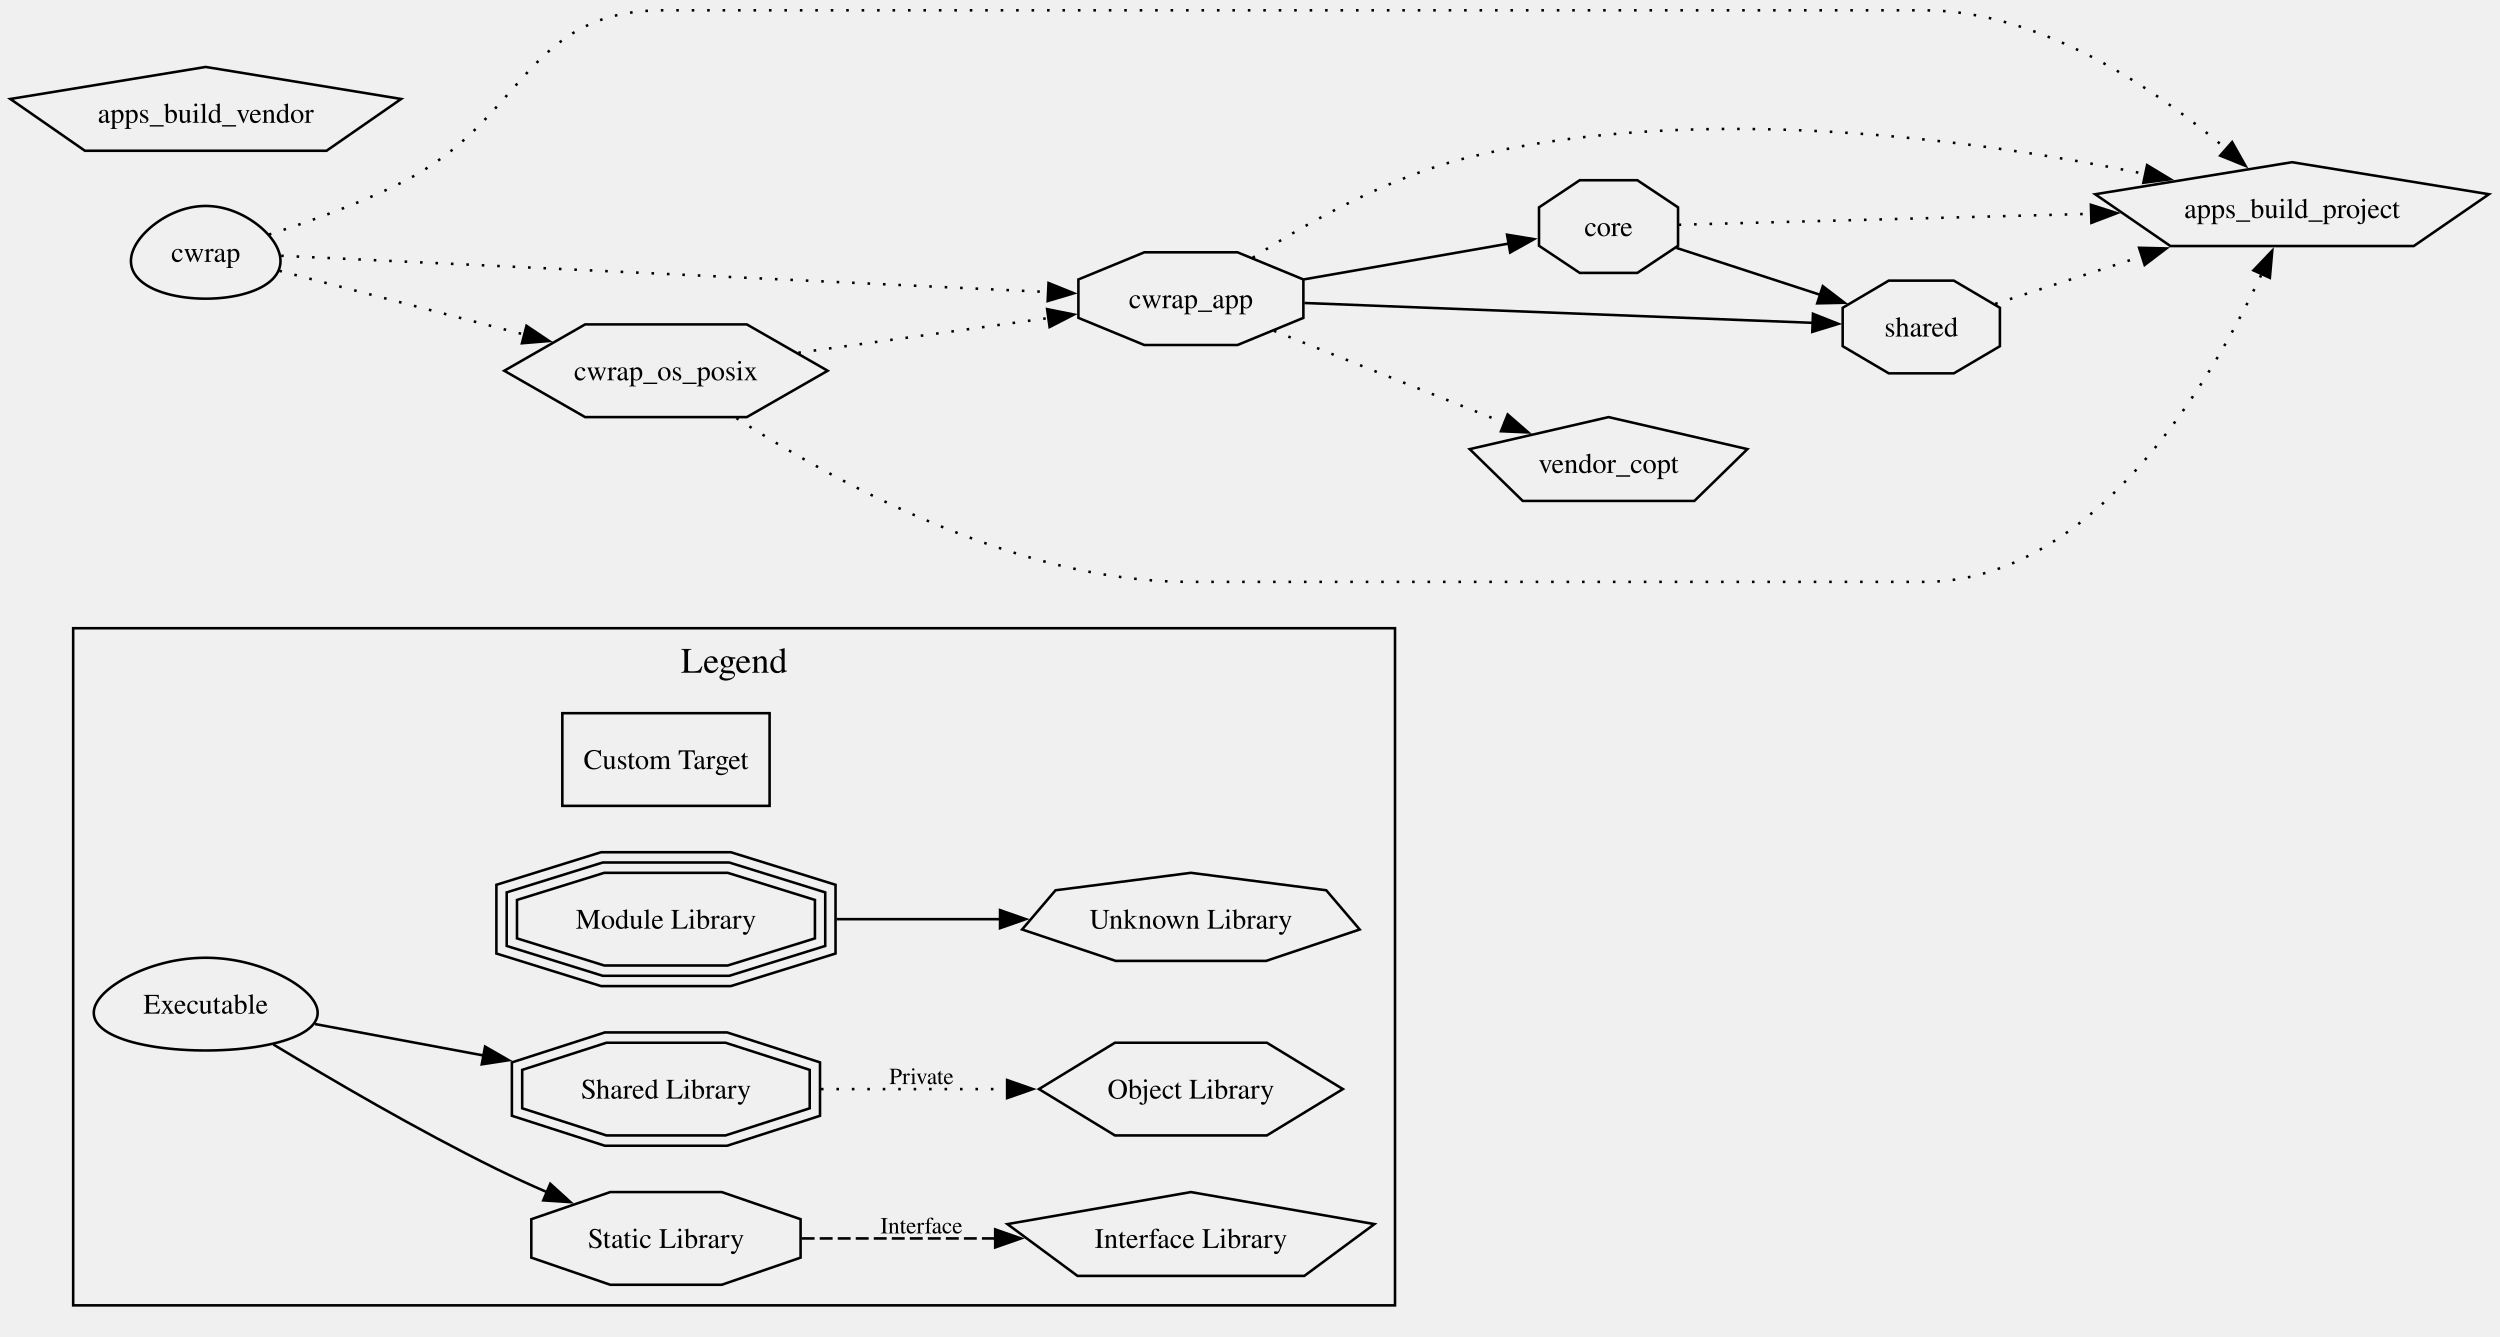
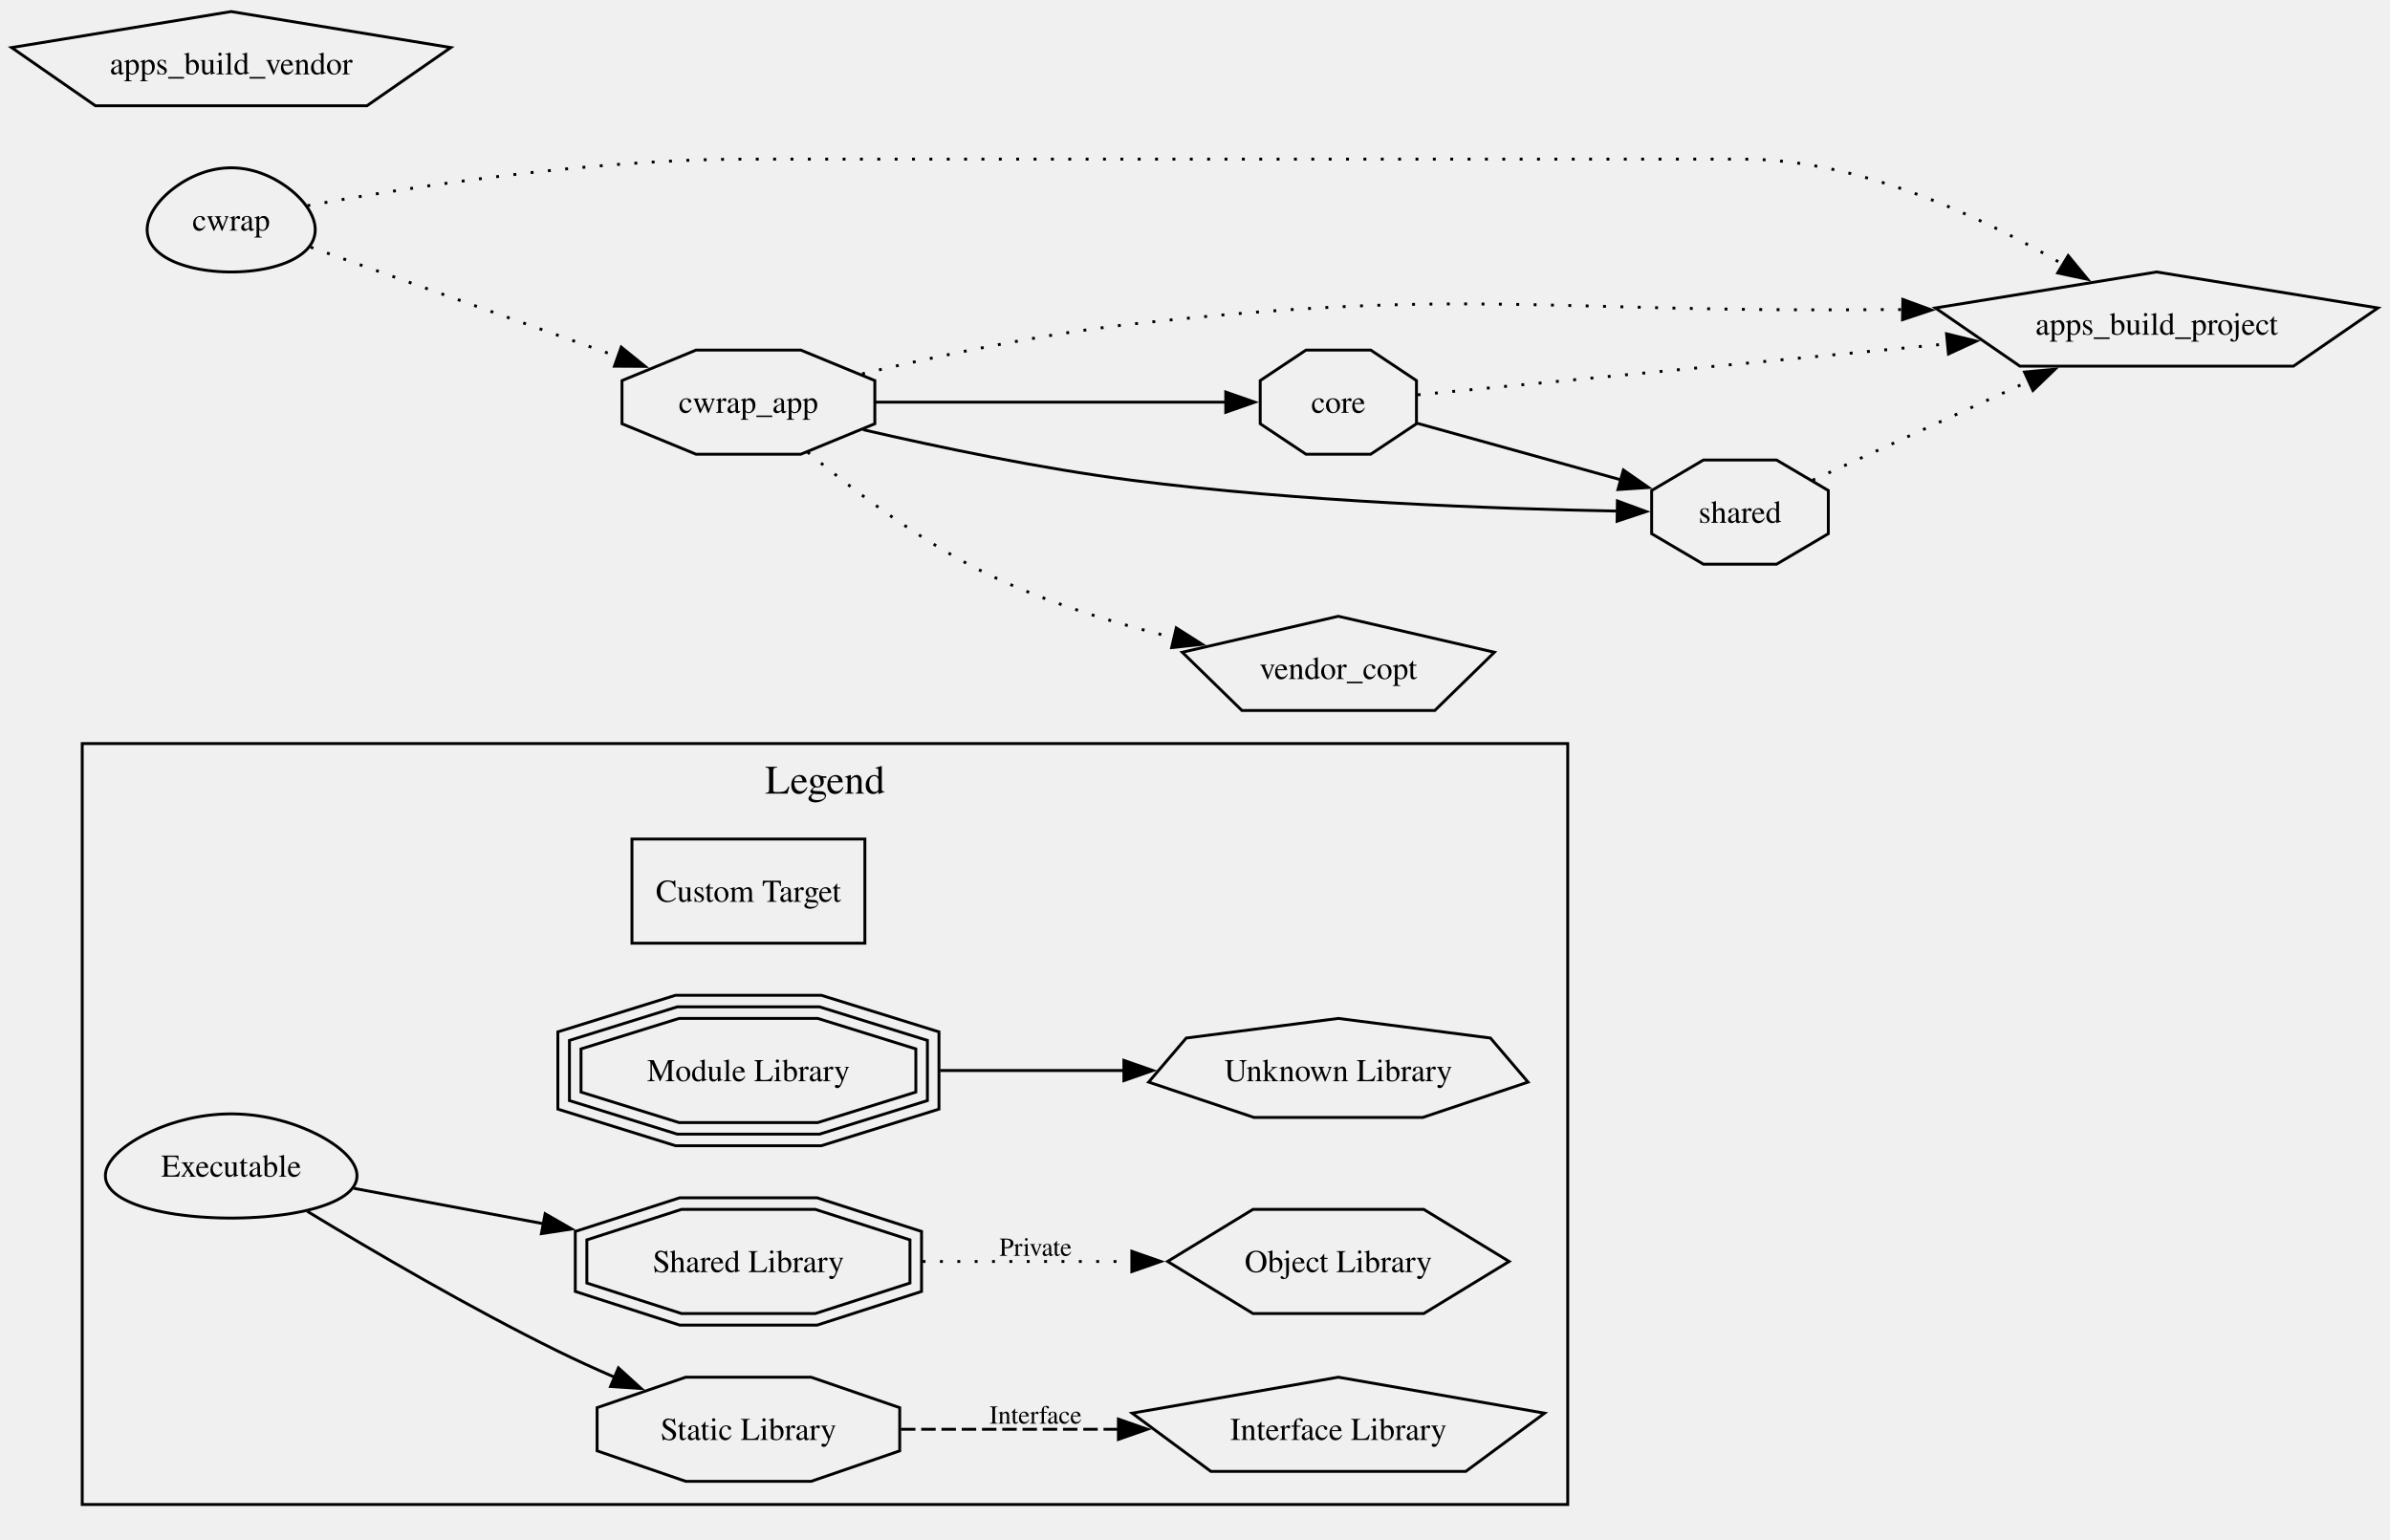
- <svg xmlns="http://www.w3.org/2000/svg" width="971pt" height="519pt" viewBox="0.00 0.00 971.00 519.00">
+ <svg xmlns="http://www.w3.org/2000/svg" width="826pt" height="532pt" viewBox="0.00 0.00 826.00 532.00">
  <style>
.graph &gt; polygon {
  fill: transparent;
}

@media (prefers-color-scheme: dark) {
  text {
    fill: white;
  }

  .cluster polygon,
  .edge path,
  .edge polyline,
  .node ellipse,
  .node path,
  .node polygon {
    stroke: white;
  }

  .edge polygon {
    fill: white;
    stroke: white;
  }
}
</style>
-   <g id="graph0" class="graph" transform="scale(1 1) rotate(0) translate(4 515)">
+   <g id="graph0" class="graph" transform="scale(1 1) rotate(0) translate(4 528)">
    <g id="clust1" class="cluster">
      <polygon fill="none" stroke="black" points="24.42,-8 24.42,-271 537.82,-271 537.82,-8 24.42,-8" />
      <text xml:space="preserve" text-anchor="middle" x="281.12" y="-253.7" font-family="Times,serif" font-size="14.00">Legend</text>
    </g>
    <g id="node1" class="node">
      <polygon fill="none" stroke="black" points="79.92,-107.05 82.59,-107.15 85.22,-107.3 87.82,-107.49 90.37,-107.74 92.86,-108.03 95.28,-108.36 97.63,-108.75 99.88,-109.18 102.04,-109.65 104.1,-110.16 106.04,-110.71 107.87,-111.31 109.58,-111.94 111.16,-112.61 112.61,-113.31 113.92,-114.04 115.09,-114.8 116.12,-115.59 117.01,-116.41 117.76,-117.25 118.36,-118.11 118.82,-118.99 119.15,-119.89 119.33,-120.8 119.38,-121.72 119.3,-122.65 119.09,-123.59 118.75,-124.53 118.3,-125.47 117.73,-126.41 117.06,-127.35 116.28,-128.28 115.4,-129.2 114.43,-130.11 113.37,-131.01 112.23,-131.89 111.02,-132.75 109.74,-133.59 108.4,-134.41 107,-135.2 105.54,-135.96 104.04,-136.69 102.5,-137.39 100.92,-138.06 99.31,-138.69 97.67,-139.29 96.01,-139.84 94.32,-140.35 92.61,-140.82 90.89,-141.25 89.15,-141.64 87.41,-141.97 85.65,-142.26 83.89,-142.51 82.12,-142.7 80.34,-142.85 78.57,-142.95 76.79,-143 75.01,-143 73.23,-142.95 71.45,-142.85 69.68,-142.7 67.91,-142.51 66.15,-142.26 64.39,-141.97 62.64,-141.64 60.91,-141.25 59.19,-140.82 57.48,-140.35 55.79,-139.84 54.12,-139.29 52.48,-138.69 50.87,-138.06 49.29,-137.39 47.75,-136.69 46.25,-135.96 44.8,-135.2 43.4,-134.41 42.06,-133.59 40.78,-132.75 39.57,-131.89 38.43,-131.01 37.37,-130.11 36.4,-129.2 35.52,-128.28 34.74,-127.35 34.06,-126.41 33.5,-125.47 33.04,-124.53 32.71,-123.59 32.5,-122.65 32.42,-121.72 32.47,-120.8 32.65,-119.89 32.97,-118.99 33.44,-118.11 34.04,-117.25 34.79,-116.41 35.68,-115.59 36.71,-114.8 37.88,-114.04 39.19,-113.31 40.64,-112.61 42.22,-111.94 43.92,-111.31 45.75,-110.71 47.7,-110.16 49.76,-109.65 51.92,-109.18 54.17,-108.75 56.51,-108.36 58.94,-108.03 61.43,-107.74 63.98,-107.49 66.57,-107.3 69.21,-107.15 71.87,-107.05 74.56,-107 77.24,-107 79.92,-107.05" />
      <text xml:space="preserve" text-anchor="middle" x="75.9" y="-121.3" font-family="Times,serif" font-size="11.00">Executable</text>
    </g>
    <g id="node2" class="node">
      <polygon fill="none" stroke="black" points="306.95,-26.54 306.95,-41.46 276.32,-52 233,-52 202.36,-41.46 202.36,-26.54 233,-16 276.32,-16 306.95,-26.54" />
      <text xml:space="preserve" text-anchor="middle" x="254.66" y="-30.3" font-family="Times,serif" font-size="11.00">Static Library</text>
    </g>
    <g id="edge1" class="edge">
      <path fill="none" stroke="black" d="M102.18,-109.33C124.55,-95.76 158.27,-76.01 188.8,-61 195.12,-57.89 201.89,-54.81 208.58,-51.91" />
      <polygon fill="black" stroke="black" points="209.73,-55.22 217.57,-48.09 207,-48.78 209.73,-55.22" />
    </g>
    <g id="node3" class="node">
      <polygon fill="none" stroke="black" points="310.49,-84.54 310.49,-99.46 277.78,-110 231.53,-110 198.82,-99.46 198.82,-84.54 231.53,-74 277.78,-74 310.49,-84.54" />
      <polygon fill="none" stroke="black" points="314.49,-81.63 314.49,-102.37 278.41,-114 230.9,-114 194.82,-102.37 194.82,-81.63 230.9,-70 278.41,-70 314.49,-81.63" />
      <text xml:space="preserve" text-anchor="middle" x="254.66" y="-88.3" font-family="Times,serif" font-size="11.00">Shared Library</text>
    </g>
    <g id="edge2" class="edge">
      <path fill="none" stroke="black" d="M118.34,-117.26C137.89,-113.61 161.77,-109.16 183.98,-105.01" />
      <polygon fill="black" stroke="black" points="184.4,-108.49 193.59,-103.21 183.11,-101.61 184.4,-108.49" />
    </g>
    <g id="node4" class="node">
      <polygon fill="none" stroke="black" points="312.52,-150.54 312.52,-165.46 278.62,-176 230.69,-176 196.8,-165.46 196.8,-150.54 230.69,-140 278.62,-140 312.52,-150.54" />
      <polygon fill="none" stroke="black" points="316.52,-147.6 316.52,-168.4 279.23,-180 230.08,-180 192.8,-168.4 192.8,-147.6 230.08,-136 279.23,-136 316.52,-147.6" />
      <polygon fill="none" stroke="black" points="320.52,-144.65 320.52,-171.35 279.84,-184 229.47,-184 188.8,-171.35 188.8,-144.65 229.47,-132 279.84,-132 320.52,-144.65" />
      <text xml:space="preserve" text-anchor="middle" x="254.66" y="-154.3" font-family="Times,serif" font-size="11.00">Module Library</text>
    </g>
    <g id="node8" class="node">
      <polygon fill="none" stroke="black" points="294.91,-238 214.41,-238 214.41,-202 294.91,-202 294.91,-238" />
      <text xml:space="preserve" text-anchor="middle" x="254.66" y="-216.3" font-family="Times,serif" font-size="11.00">Custom Target</text>
    </g>
    <g id="node5" class="node">
      <polygon fill="none" stroke="black" points="529.82,-39.56 458.54,-52 387.27,-39.56 414.49,-19.44 502.59,-19.44 529.82,-39.56" />
      <text xml:space="preserve" text-anchor="middle" x="458.54" y="-30.3" font-family="Times,serif" font-size="11.00">Interface Library</text>
    </g>
    <g id="edge4" class="edge">
      <path fill="none" stroke="black" stroke-dasharray="5,2" d="M307.38,-34C330.28,-34 357.65,-34 382.71,-34" />
      <polygon fill="black" stroke="black" points="382.53,-37.5 392.53,-34 382.53,-30.5 382.53,-37.5" />
      <text xml:space="preserve" text-anchor="middle" x="353.89" y="-35.95" font-family="Times,serif" font-size="9.00">Interface</text>
    </g>
    <g id="node6" class="node">
      <polygon fill="none" stroke="black" points="517.57,-92 488.05,-110 429.03,-110 399.52,-92 429.03,-74 488.05,-74 517.57,-92" />
      <text xml:space="preserve" text-anchor="middle" x="458.54" y="-88.3" font-family="Times,serif" font-size="11.00">Object Library</text>
    </g>
    <g id="edge5" class="edge">
      <path fill="none" stroke="black" stroke-dasharray="1,5" d="M314.86,-92C337.56,-92 363.67,-92 387.31,-92" />
      <polygon fill="black" stroke="black" points="387.17,-95.5 397.17,-92 387.17,-88.5 387.17,-95.5" />
      <text xml:space="preserve" text-anchor="middle" x="353.89" y="-93.95" font-family="Times,serif" font-size="9.00">Private</text>
    </g>
    <g id="node7" class="node">
      <polygon fill="none" stroke="black" points="524.1,-153.99 511.11,-169.22 458.54,-176 405.97,-169.22 392.98,-153.99 429.36,-141.78 487.72,-141.78 524.1,-153.99" />
      <text xml:space="preserve" text-anchor="middle" x="458.54" y="-154.3" font-family="Times,serif" font-size="11.00">Unknown Library</text>
    </g>
    <g id="edge6" class="edge">
      <path fill="none" stroke="black" d="M320.92,-158C341.24,-158 363.77,-158 384.57,-158" />
      <polygon fill="black" stroke="black" points="384.42,-161.5 394.42,-158 384.42,-154.5 384.42,-161.5" />
    </g>
    <g id="node9" class="node">
-       <polygon fill="none" stroke="black" points="962.71,-439.56 886.23,-452 809.76,-439.56 838.97,-419.44 933.5,-419.44 962.71,-439.56" />
-       <text xml:space="preserve" text-anchor="middle" x="886.23" y="-430.3" font-family="Times,serif" font-size="11.00">apps_build_project</text>
+       <polygon fill="none" stroke="black" points="817.83,-421.56 741.36,-434 664.88,-421.56 694.09,-401.44 788.62,-401.44 817.83,-421.56" />
+       <text xml:space="preserve" text-anchor="middle" x="741.36" y="-412.3" font-family="Times,serif" font-size="11.00">apps_build_project</text>
    </g>
    <g id="node10" class="node">
-       <polygon fill="none" stroke="black" points="151.8,-476.56 75.9,-489 0,-476.56 28.99,-456.44 122.81,-456.44 151.8,-476.56" />
-       <text xml:space="preserve" text-anchor="middle" x="75.9" y="-467.3" font-family="Times,serif" font-size="11.00">apps_build_vendor</text>
+       <polygon fill="none" stroke="black" points="151.8,-511.56 75.9,-524 0,-511.56 28.99,-491.44 122.81,-491.44 151.8,-511.56" />
+       <text xml:space="preserve" text-anchor="middle" x="75.9" y="-502.3" font-family="Times,serif" font-size="11.00">apps_build_vendor</text>
    </g>
    <g id="node11" class="node">
-       <polygon fill="none" stroke="black" points="647.75,-419.54 647.75,-434.46 631.94,-445 609.57,-445 593.75,-434.46 593.75,-419.54 609.57,-409 631.94,-409 647.75,-419.54" />
-       <text xml:space="preserve" text-anchor="middle" x="620.75" y="-423.3" font-family="Times,serif" font-size="11.00">core</text>
+       <polygon fill="none" stroke="black" points="485.54,-381.54 485.54,-396.46 469.72,-407 447.36,-407 431.54,-396.46 431.54,-381.54 447.36,-371 469.72,-371 485.54,-381.54" />
+       <text xml:space="preserve" text-anchor="middle" x="458.54" y="-385.3" font-family="Times,serif" font-size="11.00">core</text>
    </g>
    <g id="edge8" class="edge">
-       <path fill="none" stroke="black" stroke-dasharray="1,5" d="M647.98,-427.7C685.04,-428.68 754.26,-430.52 808.41,-431.96" />
-       <polygon fill="black" stroke="black" points="808.11,-435.45 818.2,-432.22 808.3,-428.45 808.11,-435.45" />
+       <path fill="none" stroke="black" stroke-dasharray="1,5" d="M485.96,-391.54C527.52,-395.54 609.57,-403.43 669.29,-409.17" />
+       <polygon fill="black" stroke="black" points="668.74,-412.63 679.03,-410.1 669.41,-405.66 668.74,-412.63" />
    </g>
    <g id="node12" class="node">
-       <polygon fill="none" stroke="black" points="772.76,-380.54 772.76,-395.46 754.87,-406 729.58,-406 711.69,-395.46 711.69,-380.54 729.58,-370 754.87,-370 772.76,-380.54" />
-       <text xml:space="preserve" text-anchor="middle" x="742.22" y="-384.3" font-family="Times,serif" font-size="11.00">shared</text>
+       <polygon fill="none" stroke="black" points="627.88,-343.54 627.88,-358.46 610,-369 584.7,-369 566.82,-358.46 566.82,-343.54 584.7,-333 610,-333 627.88,-343.54" />
+       <text xml:space="preserve" text-anchor="middle" x="597.35" y="-347.3" font-family="Times,serif" font-size="11.00">shared</text>
    </g>
    <g id="edge10" class="edge">
-       <path fill="none" stroke="black" d="M647.09,-418.73C663.31,-413.43 684.67,-406.46 702.94,-400.5" />
-       <polygon fill="black" stroke="black" points="703.98,-403.84 712.4,-397.41 701.81,-397.18 703.98,-403.84" />
+       <path fill="none" stroke="black" d="M485.92,-381.67C505.85,-376.14 533.54,-368.45 556.21,-362.15" />
+       <polygon fill="black" stroke="black" points="557.05,-365.55 565.75,-359.5 555.18,-358.8 557.05,-365.55" />
    </g>
    <g id="edge9" class="edge">
-       <path fill="none" stroke="black" stroke-dasharray="1,5" d="M770.94,-396.98C787.22,-402.25 808.4,-409.11 828.11,-415.5" />
-       <polygon fill="black" stroke="black" points="826.83,-418.76 837.42,-418.51 828.98,-412.1 826.83,-418.76" />
+       <path fill="none" stroke="black" stroke-dasharray="1,5" d="M622.44,-362.03C642.93,-371.41 672.87,-385.11 697.45,-396.36" />
+       <polygon fill="black" stroke="black" points="695.68,-399.4 706.23,-400.38 698.6,-393.04 695.68,-399.4" />
    </g>
    <g id="node13" class="node">
-       <polygon fill="none" stroke="black" points="78.59,-399.05 80.37,-399.15 82.13,-399.3 83.86,-399.49 85.56,-399.74 87.23,-400.03 88.85,-400.36 90.41,-400.75 91.92,-401.18 93.36,-401.65 94.73,-402.16 96.03,-402.71 97.26,-403.31 98.4,-403.94 99.45,-404.61 100.42,-405.31 101.29,-406.04 102.08,-406.8 102.76,-407.59 103.36,-408.41 103.86,-409.25 104.26,-410.11 104.57,-410.99 104.79,-411.89 104.91,-412.8 104.94,-413.72 104.89,-414.65 104.75,-415.59 104.52,-416.53 104.22,-417.47 103.84,-418.41 103.39,-419.35 102.87,-420.28 102.28,-421.2 101.63,-422.11 100.93,-423.01 100.17,-423.89 99.36,-424.75 98.5,-425.59 97.61,-426.41 96.67,-427.2 95.7,-427.96 94.7,-428.69 93.67,-429.39 92.61,-430.06 91.54,-430.69 90.44,-431.29 89.33,-431.84 88.2,-432.35 87.06,-432.82 85.91,-433.25 84.75,-433.64 83.58,-433.97 82.41,-434.26 81.23,-434.51 80.05,-434.7 78.87,-434.85 77.68,-434.95 76.49,-435 75.3,-435 74.12,-434.95 72.93,-434.85 71.75,-434.7 70.56,-434.51 69.39,-434.26 68.21,-433.97 67.05,-433.64 65.89,-433.25 64.74,-432.82 63.6,-432.35 62.47,-431.84 61.35,-431.29 60.26,-430.69 59.18,-430.06 58.13,-429.39 57.1,-428.69 56.1,-427.96 55.13,-427.2 54.19,-426.41 53.29,-425.59 52.44,-424.75 51.63,-423.89 50.87,-423.01 50.16,-422.11 49.52,-421.2 48.93,-420.28 48.41,-419.35 47.96,-418.41 47.58,-417.47 47.27,-416.53 47.05,-415.59 46.91,-414.65 46.85,-413.72 46.89,-412.8 47.01,-411.89 47.23,-410.99 47.54,-410.11 47.94,-409.25 48.44,-408.41 49.03,-407.59 49.72,-406.8 50.5,-406.04 51.38,-405.31 52.35,-404.61 53.4,-403.94 54.54,-403.31 55.76,-402.71 57.06,-402.16 58.44,-401.65 59.88,-401.18 61.39,-400.75 62.95,-400.36 64.57,-400.03 66.23,-399.74 67.93,-399.49 69.67,-399.3 71.43,-399.15 73.21,-399.05 75,-399 76.8,-399 78.59,-399.05" />
-       <text xml:space="preserve" text-anchor="middle" x="75.9" y="-413.3" font-family="Times,serif" font-size="11.00">cwrap</text>
+       <polygon fill="none" stroke="black" points="78.59,-434.05 80.37,-434.15 82.13,-434.3 83.86,-434.49 85.56,-434.74 87.23,-435.03 88.85,-435.36 90.41,-435.75 91.92,-436.18 93.36,-436.65 94.73,-437.16 96.03,-437.71 97.26,-438.31 98.4,-438.94 99.45,-439.61 100.42,-440.31 101.29,-441.04 102.08,-441.8 102.76,-442.59 103.36,-443.41 103.86,-444.25 104.26,-445.11 104.57,-445.99 104.79,-446.89 104.91,-447.8 104.94,-448.72 104.89,-449.65 104.75,-450.59 104.52,-451.53 104.22,-452.47 103.84,-453.41 103.39,-454.35 102.87,-455.28 102.28,-456.2 101.63,-457.11 100.93,-458.01 100.17,-458.89 99.36,-459.75 98.5,-460.59 97.61,-461.41 96.67,-462.2 95.7,-462.96 94.7,-463.69 93.67,-464.39 92.61,-465.06 91.54,-465.69 90.44,-466.29 89.33,-466.84 88.2,-467.35 87.06,-467.82 85.91,-468.25 84.75,-468.64 83.58,-468.97 82.41,-469.26 81.23,-469.51 80.05,-469.7 78.87,-469.85 77.68,-469.95 76.49,-470 75.3,-470 74.12,-469.95 72.93,-469.85 71.75,-469.7 70.56,-469.51 69.39,-469.26 68.21,-468.97 67.05,-468.64 65.89,-468.25 64.74,-467.82 63.6,-467.35 62.47,-466.84 61.35,-466.29 60.26,-465.69 59.18,-465.06 58.13,-464.39 57.1,-463.69 56.1,-462.96 55.13,-462.2 54.19,-461.41 53.29,-460.59 52.44,-459.75 51.63,-458.89 50.87,-458.01 50.16,-457.11 49.52,-456.2 48.93,-455.28 48.41,-454.35 47.96,-453.41 47.58,-452.47 47.27,-451.53 47.05,-450.59 46.91,-449.65 46.85,-448.72 46.89,-447.8 47.01,-446.89 47.23,-445.99 47.54,-445.11 47.94,-444.25 48.44,-443.41 49.03,-442.59 49.72,-441.8 50.5,-441.04 51.38,-440.31 52.35,-439.61 53.4,-438.94 54.54,-438.31 55.76,-437.71 57.06,-437.16 58.44,-436.65 59.88,-436.18 61.39,-435.75 62.95,-435.36 64.57,-435.03 66.23,-434.74 67.93,-434.49 69.67,-434.3 71.43,-434.15 73.21,-434.05 75,-434 76.8,-434 78.59,-434.05" />
+       <text xml:space="preserve" text-anchor="middle" x="75.9" y="-448.3" font-family="Times,serif" font-size="11.00">cwrap</text>
    </g>
    <g id="edge11" class="edge">
-       <path fill="none" stroke="black" stroke-dasharray="1,5" d="M100.43,-423.9C115.49,-428.7 135.23,-435.71 151.8,-444 200.26,-468.25 199.47,-511 253.66,-511 253.66,-511 253.66,-511 743.22,-511 789.08,-511 834.3,-479.59 860.98,-456.89" />
-       <polygon fill="black" stroke="black" points="862.95,-459.81 868.15,-450.58 858.33,-454.55 862.95,-459.81" />
+       <path fill="none" stroke="black" stroke-dasharray="1,5" d="M102.25,-456.92C136.48,-463.13 199.42,-473 253.66,-473 253.66,-473 253.66,-473 598.35,-473 638.81,-473 681.39,-452.83 709.24,-436.48" />
+       <polygon fill="black" stroke="black" points="710.78,-439.64 717.52,-431.46 707.15,-433.66 710.78,-439.64" />
    </g>
    <g id="node14" class="node">
-       <polygon fill="none" stroke="black" points="502.23,-391.54 502.23,-406.46 476.64,-417 440.44,-417 414.85,-406.46 414.85,-391.54 440.44,-381 476.64,-381 502.23,-391.54" />
-       <text xml:space="preserve" text-anchor="middle" x="458.54" y="-395.3" font-family="Times,serif" font-size="11.00">cwrap_app</text>
+       <polygon fill="none" stroke="black" points="298.35,-381.54 298.35,-396.46 272.75,-407 236.56,-407 210.97,-396.46 210.97,-381.54 236.56,-371 272.75,-371 298.35,-381.54" />
+       <text xml:space="preserve" text-anchor="middle" x="254.66" y="-385.3" font-family="Times,serif" font-size="11.00">cwrap_app</text>
    </g>
    <g id="edge16" class="edge">
-       <path fill="none" stroke="black" stroke-dasharray="1,5" d="M105.2,-415.66C168.24,-412.68 321.12,-405.45 403.24,-401.57" />
-       <polygon fill="black" stroke="black" points="403.25,-405.07 413.07,-401.1 402.92,-398.08 403.25,-405.07" />
-     </g>
-     <g id="node16" class="node">
-       <polygon fill="none" stroke="black" points="317.46,-371 286.06,-389 223.25,-389 191.85,-371 223.25,-353 286.06,-353 317.46,-371" />
-       <text xml:space="preserve" text-anchor="middle" x="254.66" y="-367.3" font-family="Times,serif" font-size="11.00">cwrap_os_posix</text>
-     </g>
-     <g id="edge19" class="edge">
-       <path fill="none" stroke="black" stroke-dasharray="1,5" d="M104.52,-409.81C129.97,-403.19 168.44,-393.18 199.94,-384.98" />
-       <polygon fill="black" stroke="black" points="200.49,-388.45 209.29,-382.55 198.73,-381.68 200.49,-388.45" />
+       <path fill="none" stroke="black" stroke-dasharray="1,5" d="M103.36,-442.57C131.52,-432.53 176.52,-416.49 209.96,-404.58" />
+       <polygon fill="black" stroke="black" points="210.7,-408.03 218.94,-401.37 208.35,-401.43 210.7,-408.03" />
    </g>
    <g id="edge12" class="edge">
-       <path fill="none" stroke="black" stroke-dasharray="1,5" d="M482.55,-414.9C503.45,-428.31 535.69,-446.49 566.82,-454 656.85,-475.73 765.11,-460.54 829.38,-447.39" />
-       <polygon fill="black" stroke="black" points="829.93,-450.85 838.99,-445.37 828.48,-444.01 829.93,-450.85" />
+       <path fill="none" stroke="black" stroke-dasharray="1,5" d="M293.94,-398.79C320.05,-404.98 355.51,-412.47 387.27,-416 501.52,-428.72 530.92,-419.89 645.88,-421 648.42,-421.02 650.99,-421.03 653.59,-421.01" />
+       <polygon fill="black" stroke="black" points="653.63,-424.51 663.57,-420.86 653.52,-417.51 653.63,-424.51" />
    </g>
    <g id="edge13" class="edge">
-       <path fill="none" stroke="black" d="M502.48,-406.5C527.33,-410.85 558.31,-416.26 582.19,-420.44" />
-       <polygon fill="black" stroke="black" points="581.34,-423.84 591.8,-422.11 582.55,-416.94 581.34,-423.84" />
+       <path fill="none" stroke="black" d="M298.47,-389C334.4,-389 385.23,-389 419.69,-389" />
+       <polygon fill="black" stroke="black" points="419.63,-392.5 429.63,-389 419.63,-385.5 419.63,-392.5" />
    </g>
    <g id="edge14" class="edge">
-       <path fill="none" stroke="black" d="M502.63,-397.32C556.36,-395.22 647.54,-391.66 700.26,-389.6" />
-       <polygon fill="black" stroke="black" points="700.16,-393.11 710.02,-389.22 699.89,-386.11 700.16,-393.11" />
+       <path fill="none" stroke="black" d="M294.27,-379.49C320.37,-373.45 355.69,-366.05 387.27,-362 445.14,-354.58 512.65,-352.14 554.95,-351.35" />
+       <polygon fill="black" stroke="black" points="554.99,-354.85 564.93,-351.19 554.88,-347.85 554.99,-354.85" />
    </g>
    <g id="node15" class="node">
-       <polygon fill="none" stroke="black" points="674.69,-340.56 620.75,-353 566.82,-340.56 587.42,-320.44 654.09,-320.44 674.69,-340.56" />
-       <text xml:space="preserve" text-anchor="middle" x="620.75" y="-331.3" font-family="Times,serif" font-size="11.00">vendor_copt</text>
+       <polygon fill="none" stroke="black" points="512.48,-302.56 458.54,-315 404.6,-302.56 425.21,-282.44 491.88,-282.44 512.48,-302.56" />
+       <text xml:space="preserve" text-anchor="middle" x="458.54" y="-293.3" font-family="Times,serif" font-size="11.00">vendor_copt</text>
    </g>
    <g id="edge15" class="edge">
-       <path fill="none" stroke="black" stroke-dasharray="1,5" d="M490.81,-386.51C516.46,-376.26 552.9,-361.71 580.51,-350.68" />
-       <polygon fill="black" stroke="black" points="581.59,-354.01 589.58,-347.05 578.99,-347.51 581.59,-354.01" />
-     </g>
-     <g id="edge17" class="edge">
-       <path fill="none" stroke="black" stroke-dasharray="1,5" d="M282.02,-352.6C319.3,-328.42 390.39,-289 457.54,-289 457.54,-289 457.54,-289 743.22,-289 809.39,-289 854.9,-367.02 874.45,-408.6" />
-       <polygon fill="black" stroke="black" points="871.24,-409.98 878.55,-417.65 877.61,-407.1 871.24,-409.98" />
-     </g>
-     <g id="edge18" class="edge">
-       <path fill="none" stroke="black" stroke-dasharray="1,5" d="M306.08,-377.99C335.7,-382.1 373.13,-387.29 403.38,-391.49" />
-       <polygon fill="black" stroke="black" points="402.7,-394.93 413.09,-392.83 403.66,-387.99 402.7,-394.93" />
+       <path fill="none" stroke="black" stroke-dasharray="1,5" d="M275.11,-371.74C291.12,-358.35 314.95,-340.23 338.52,-329 358.32,-319.56 381.35,-312.55 401.84,-307.54" />
+       <polygon fill="black" stroke="black" points="402.52,-310.98 411.46,-305.3 400.93,-304.16 402.52,-310.98" />
    </g>
  </g>
</svg>
